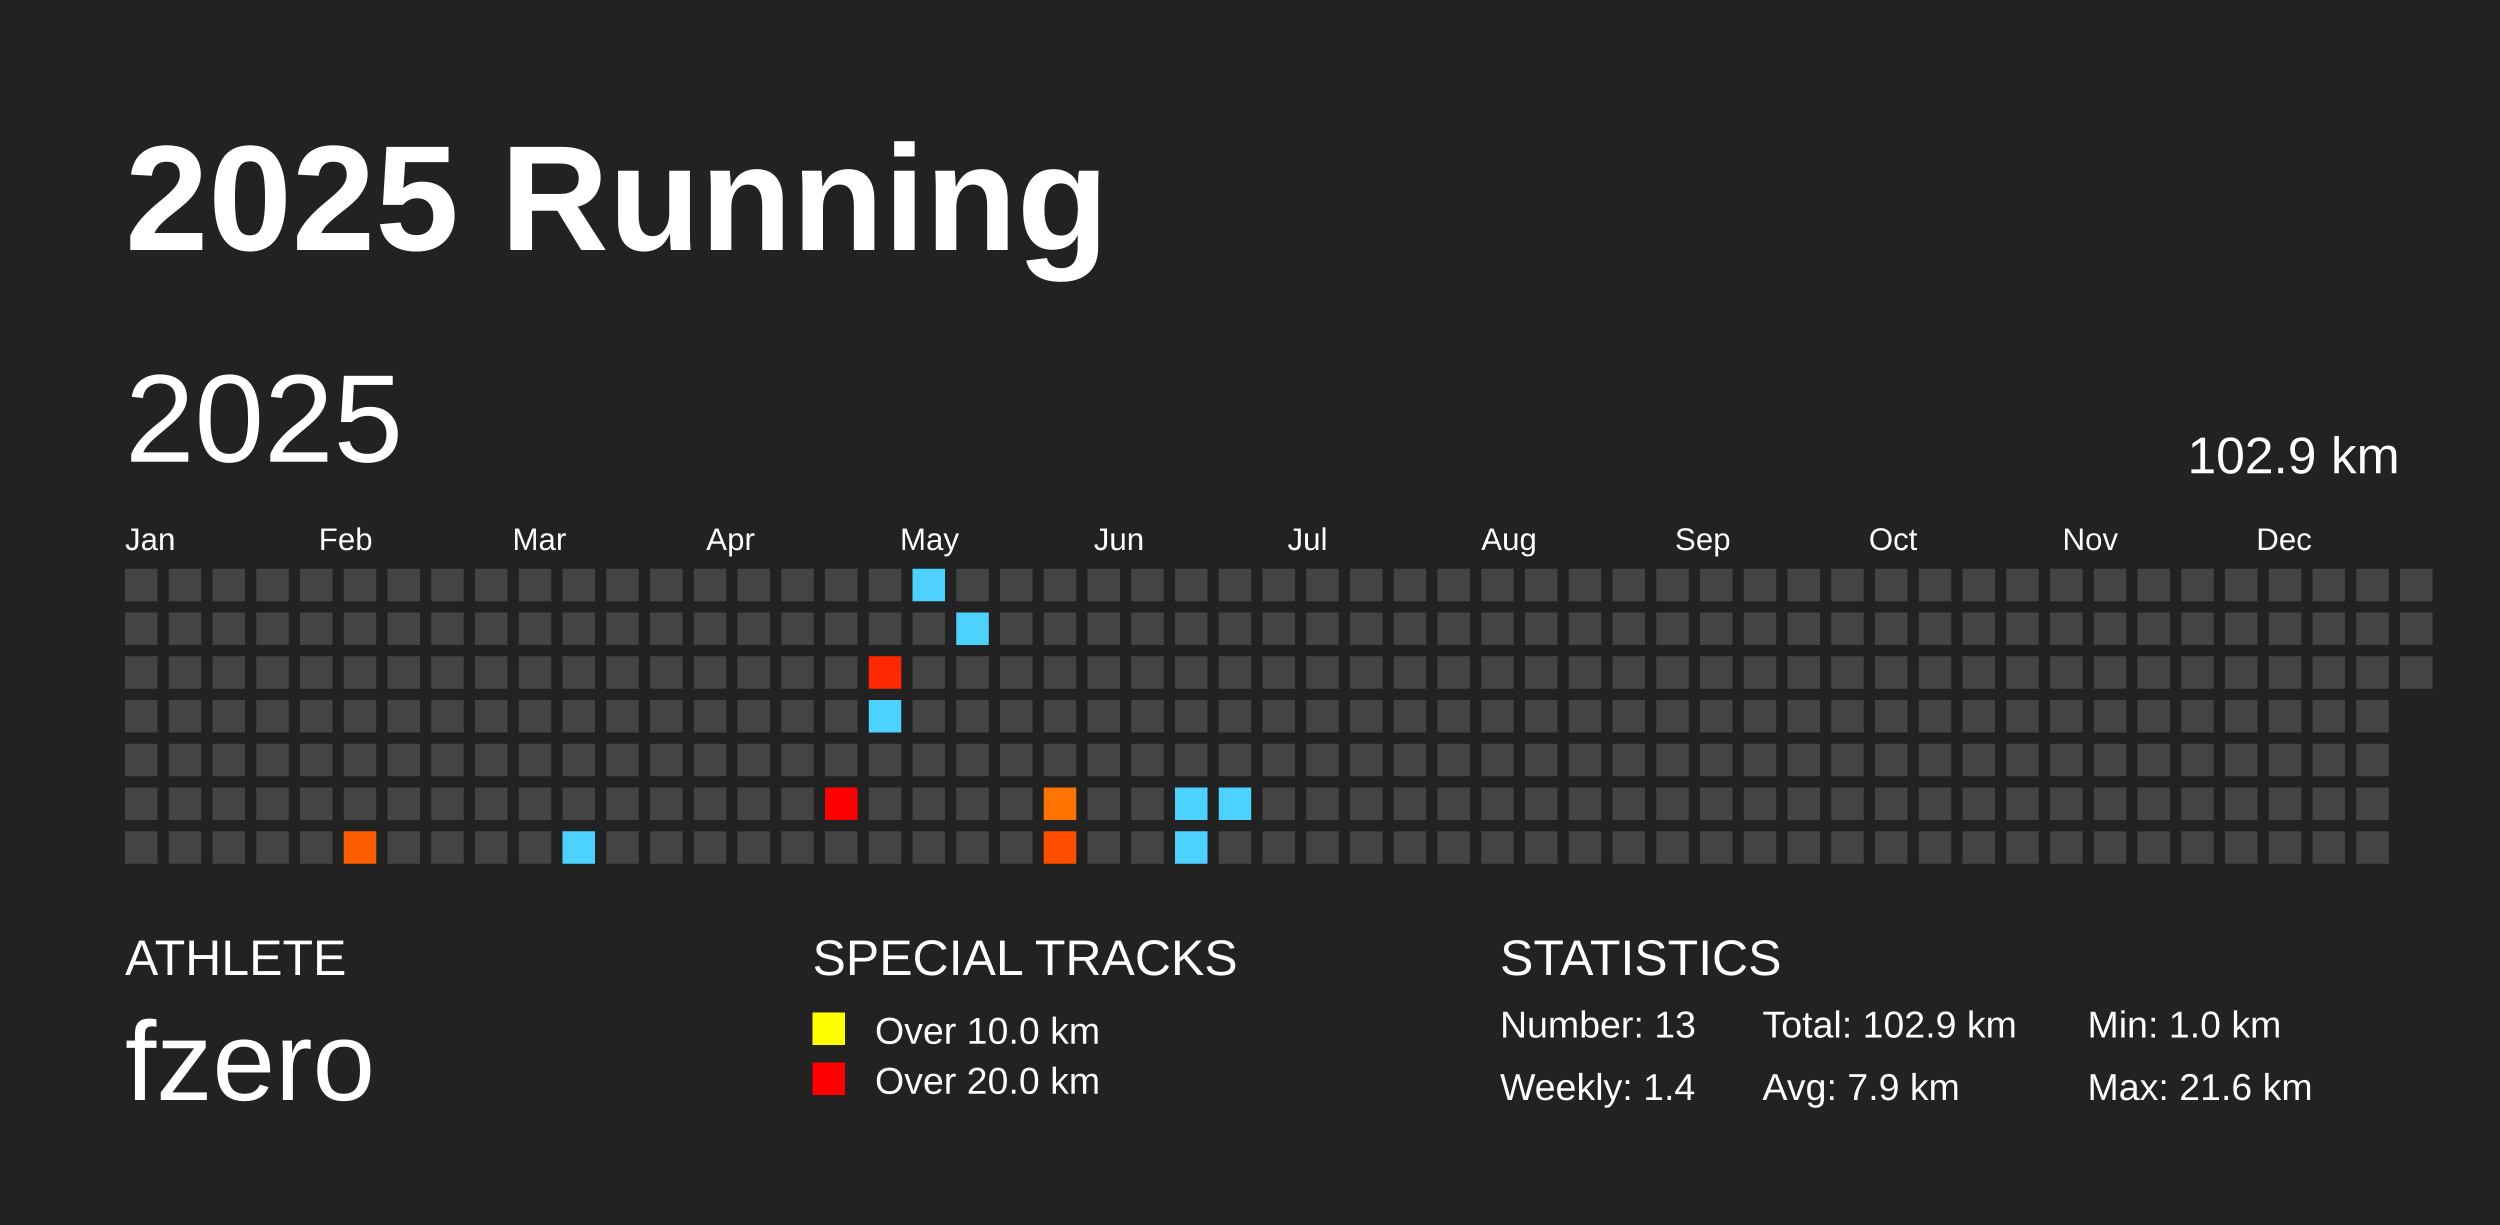
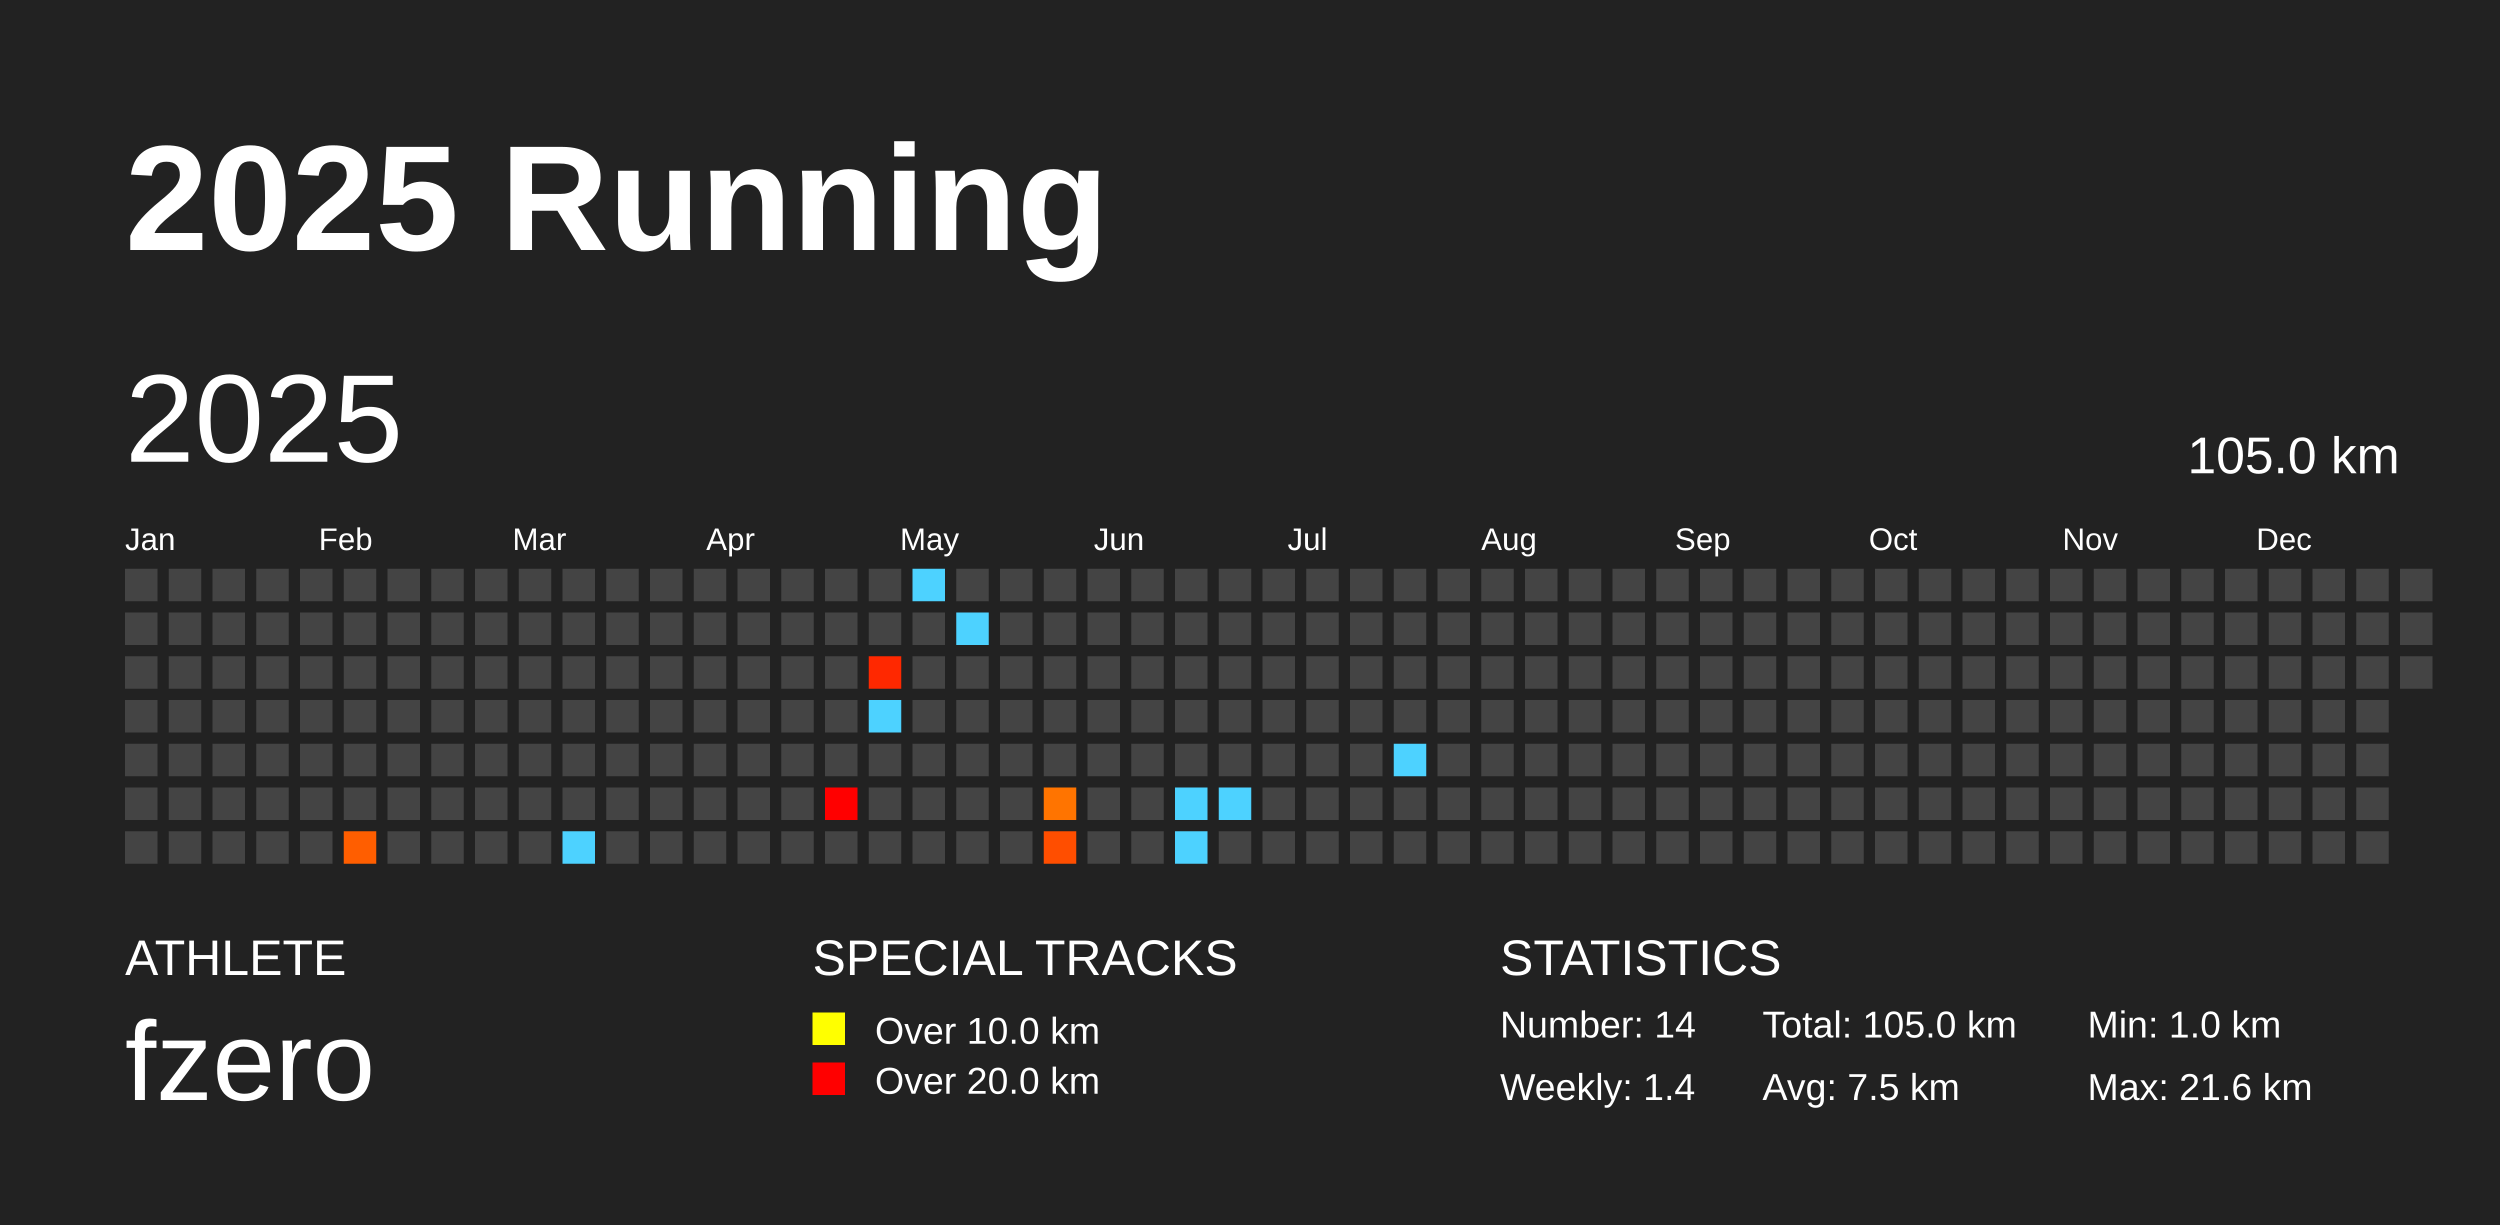
<svg xmlns="http://www.w3.org/2000/svg" baseProfile="full" height="98mm" version="1.1" viewBox="0,0,200,98" width="200mm">
  <defs />
  <rect fill="#222222" height="98" width="200" x="0" y="0" />
  <text fill="#FFFFFF" style="font-size:12px; font-family:Arial; font-weight:bold;" x="10" y="20">2025 Running</text>
  <text fill="#FFFFFF" style="font-size:4px; font-family:Arial" x="10" y="78">ATHLETE</text>
  <text fill="#FFFFFF" style="font-size:9px; font-family:Arial" x="10" y="88">fzero</text>
  <text fill="#FFFFFF" style="font-size:4px; font-family:Arial" x="65" y="78">SPECIAL TRACKS</text>
  <rect fill="yellow" height="2.6" width="2.6" x="65" y="81" />
  <text fill="#FFFFFF" style="font-size:3px; font-family:Arial" x="70" y="83.5">Over 10.0 km</text>
  <rect fill="red" height="2.6" width="2.6" x="65" y="85" />
  <text fill="#FFFFFF" style="font-size:3px; font-family:Arial" x="70" y="87.5">Over 20.0 km</text>
  <text fill="#FFFFFF" style="font-size:4px; font-family:Arial" x="120" y="78">STATISTICS</text>
-   <text fill="#FFFFFF" style="font-size:3px; font-family:Arial" x="120" y="83">Number: 13</text>
+   <text fill="#FFFFFF" style="font-size:3px; font-family:Arial" x="120" y="83">Number: 14</text>
  <text fill="#FFFFFF" style="font-size:3px; font-family:Arial" x="120" y="88">Weekly: 1.4</text>
-   <text fill="#FFFFFF" style="font-size:3px; font-family:Arial" x="141" y="83">Total: 102.9 km</text>
-   <text fill="#FFFFFF" style="font-size:3px; font-family:Arial" x="141" y="88">Avg: 7.9 km</text>
+   <text fill="#FFFFFF" style="font-size:3px; font-family:Arial" x="141" y="83">Total: 105.0 km</text>
+   <text fill="#FFFFFF" style="font-size:3px; font-family:Arial" x="141" y="88">Avg: 7.5 km</text>
  <text fill="#FFFFFF" style="font-size:3px; font-family:Arial" x="167" y="83">Min: 1.0 km</text>
  <text fill="#FFFFFF" style="font-size:3px; font-family:Arial" x="167" y="88">Max: 21.6 km</text>
  <text dominant-baseline="hanging" fill="#FFFFFF" style="font-size:10.0px; font-family:Arial;" x="10" y="30">2025</text>
-   <text dominant-baseline="hanging" fill="#FFFFFF" style="font-size:4.125px; font-family:Arial;" x="175" y="35">102.9 km</text>
+   <text dominant-baseline="hanging" fill="#FFFFFF" style="font-size:4.125px; font-family:Arial;" x="175" y="35">105.0 km</text>
  <text fill="#FFFFFF" style="font-size:2.5px; font-family:Arial" x="10.0" y="44">Jan</text>
  <text fill="#FFFFFF" style="font-size:2.5px; font-family:Arial" x="25.5" y="44">Feb</text>
  <text fill="#FFFFFF" style="font-size:2.5px; font-family:Arial" x="41.0" y="44">Mar</text>
  <text fill="#FFFFFF" style="font-size:2.5px; font-family:Arial" x="56.5" y="44">Apr</text>
  <text fill="#FFFFFF" style="font-size:2.5px; font-family:Arial" x="72.0" y="44">May</text>
  <text fill="#FFFFFF" style="font-size:2.5px; font-family:Arial" x="87.5" y="44">Jun</text>
  <text fill="#FFFFFF" style="font-size:2.5px; font-family:Arial" x="103.0" y="44">Jul</text>
  <text fill="#FFFFFF" style="font-size:2.5px; font-family:Arial" x="118.5" y="44">Aug</text>
  <text fill="#FFFFFF" style="font-size:2.5px; font-family:Arial" x="134.0" y="44">Sep</text>
  <text fill="#FFFFFF" style="font-size:2.5px; font-family:Arial" x="149.5" y="44">Oct</text>
  <text fill="#FFFFFF" style="font-size:2.5px; font-family:Arial" x="165.0" y="44">Nov</text>
  <text fill="#FFFFFF" style="font-size:2.5px; font-family:Arial" x="180.5" y="44">Dec</text>
  <rect fill="#444444" height="2.6" width="2.6" x="10.0" y="45.5" />
  <rect fill="#444444" height="2.6" width="2.6" x="10.0" y="49.0" />
  <rect fill="#444444" height="2.6" width="2.6" x="10.0" y="52.5" />
  <rect fill="#444444" height="2.6" width="2.6" x="10.0" y="56.0" />
  <rect fill="#444444" height="2.6" width="2.6" x="10.0" y="59.5" />
  <rect fill="#444444" height="2.6" width="2.6" x="10.0" y="63.0" />
  <rect fill="#444444" height="2.6" width="2.6" x="10.0" y="66.5" />
  <rect fill="#444444" height="2.6" width="2.6" x="13.5" y="45.5" />
  <rect fill="#444444" height="2.6" width="2.6" x="13.5" y="49.0" />
  <rect fill="#444444" height="2.6" width="2.6" x="13.5" y="52.5" />
  <rect fill="#444444" height="2.6" width="2.6" x="13.5" y="56.0" />
  <rect fill="#444444" height="2.6" width="2.6" x="13.5" y="59.5" />
  <rect fill="#444444" height="2.6" width="2.6" x="13.5" y="63.0" />
  <rect fill="#444444" height="2.6" width="2.6" x="13.5" y="66.5" />
  <rect fill="#444444" height="2.6" width="2.6" x="17.0" y="45.5" />
  <rect fill="#444444" height="2.6" width="2.6" x="17.0" y="49.0" />
  <rect fill="#444444" height="2.6" width="2.6" x="17.0" y="52.5" />
  <rect fill="#444444" height="2.6" width="2.6" x="17.0" y="56.0" />
  <rect fill="#444444" height="2.6" width="2.6" x="17.0" y="59.5" />
  <rect fill="#444444" height="2.6" width="2.6" x="17.0" y="63.0" />
  <rect fill="#444444" height="2.6" width="2.6" x="17.0" y="66.5" />
  <rect fill="#444444" height="2.6" width="2.6" x="20.5" y="45.5" />
  <rect fill="#444444" height="2.6" width="2.6" x="20.5" y="49.0" />
  <rect fill="#444444" height="2.6" width="2.6" x="20.5" y="52.5" />
  <rect fill="#444444" height="2.6" width="2.6" x="20.5" y="56.0" />
  <rect fill="#444444" height="2.6" width="2.6" x="20.5" y="59.5" />
  <rect fill="#444444" height="2.6" width="2.6" x="20.5" y="63.0" />
  <rect fill="#444444" height="2.6" width="2.6" x="20.5" y="66.5" />
  <rect fill="#444444" height="2.6" width="2.6" x="24.0" y="45.5" />
  <rect fill="#444444" height="2.6" width="2.6" x="24.0" y="49.0" />
  <rect fill="#444444" height="2.6" width="2.6" x="24.0" y="52.5" />
  <rect fill="#444444" height="2.6" width="2.6" x="24.0" y="56.0" />
  <rect fill="#444444" height="2.6" width="2.6" x="24.0" y="59.5" />
  <rect fill="#444444" height="2.6" width="2.6" x="24.0" y="63.0" />
  <rect fill="#444444" height="2.6" width="2.6" x="24.0" y="66.5" />
  <rect fill="#444444" height="2.6" width="2.6" x="27.5" y="45.5" />
  <rect fill="#444444" height="2.6" width="2.6" x="27.5" y="49.0" />
  <rect fill="#444444" height="2.6" width="2.6" x="27.5" y="52.5" />
  <rect fill="#444444" height="2.6" width="2.6" x="27.5" y="56.0" />
  <rect fill="#444444" height="2.6" width="2.6" x="27.5" y="59.5" />
  <rect fill="#444444" height="2.6" width="2.6" x="27.5" y="63.0" />
  <rect fill="#ff5e00" height="2.6" width="2.6" x="27.5" y="66.5" />
  <rect fill="#444444" height="2.6" width="2.6" x="31.0" y="45.5" />
  <rect fill="#444444" height="2.6" width="2.6" x="31.0" y="49.0" />
  <rect fill="#444444" height="2.6" width="2.6" x="31.0" y="52.5" />
  <rect fill="#444444" height="2.6" width="2.6" x="31.0" y="56.0" />
  <rect fill="#444444" height="2.6" width="2.6" x="31.0" y="59.5" />
  <rect fill="#444444" height="2.6" width="2.6" x="31.0" y="63.0" />
  <rect fill="#444444" height="2.6" width="2.6" x="31.0" y="66.5" />
  <rect fill="#444444" height="2.6" width="2.6" x="34.5" y="45.5" />
  <rect fill="#444444" height="2.6" width="2.6" x="34.5" y="49.0" />
  <rect fill="#444444" height="2.6" width="2.6" x="34.5" y="52.5" />
  <rect fill="#444444" height="2.6" width="2.6" x="34.5" y="56.0" />
  <rect fill="#444444" height="2.6" width="2.6" x="34.5" y="59.5" />
  <rect fill="#444444" height="2.6" width="2.6" x="34.5" y="63.0" />
  <rect fill="#444444" height="2.6" width="2.6" x="34.5" y="66.5" />
  <rect fill="#444444" height="2.6" width="2.6" x="38.0" y="45.5" />
  <rect fill="#444444" height="2.6" width="2.6" x="38.0" y="49.0" />
  <rect fill="#444444" height="2.6" width="2.6" x="38.0" y="52.5" />
  <rect fill="#444444" height="2.6" width="2.6" x="38.0" y="56.0" />
  <rect fill="#444444" height="2.6" width="2.6" x="38.0" y="59.5" />
  <rect fill="#444444" height="2.6" width="2.6" x="38.0" y="63.0" />
  <rect fill="#444444" height="2.6" width="2.6" x="38.0" y="66.5" />
  <rect fill="#444444" height="2.6" width="2.6" x="41.5" y="45.5" />
  <rect fill="#444444" height="2.6" width="2.6" x="41.5" y="49.0" />
  <rect fill="#444444" height="2.6" width="2.6" x="41.5" y="52.5" />
  <rect fill="#444444" height="2.6" width="2.6" x="41.5" y="56.0" />
  <rect fill="#444444" height="2.6" width="2.6" x="41.5" y="59.5" />
  <rect fill="#444444" height="2.6" width="2.6" x="41.5" y="63.0" />
  <rect fill="#444444" height="2.6" width="2.6" x="41.5" y="66.5" />
  <rect fill="#444444" height="2.6" width="2.6" x="45.0" y="45.5" />
  <rect fill="#444444" height="2.6" width="2.6" x="45.0" y="49.0" />
  <rect fill="#444444" height="2.6" width="2.6" x="45.0" y="52.5" />
  <rect fill="#444444" height="2.6" width="2.6" x="45.0" y="56.0" />
  <rect fill="#444444" height="2.6" width="2.6" x="45.0" y="59.5" />
  <rect fill="#444444" height="2.6" width="2.6" x="45.0" y="63.0" />
  <rect fill="#4dd2ff" height="2.6" width="2.6" x="45.0" y="66.5" />
  <rect fill="#444444" height="2.6" width="2.6" x="48.5" y="45.5" />
  <rect fill="#444444" height="2.6" width="2.6" x="48.5" y="49.0" />
  <rect fill="#444444" height="2.6" width="2.6" x="48.5" y="52.5" />
  <rect fill="#444444" height="2.6" width="2.6" x="48.5" y="56.0" />
  <rect fill="#444444" height="2.6" width="2.6" x="48.5" y="59.5" />
  <rect fill="#444444" height="2.6" width="2.6" x="48.5" y="63.0" />
  <rect fill="#444444" height="2.6" width="2.6" x="48.5" y="66.5" />
  <rect fill="#444444" height="2.6" width="2.6" x="52.0" y="45.5" />
  <rect fill="#444444" height="2.6" width="2.6" x="52.0" y="49.0" />
  <rect fill="#444444" height="2.6" width="2.6" x="52.0" y="52.5" />
  <rect fill="#444444" height="2.6" width="2.6" x="52.0" y="56.0" />
  <rect fill="#444444" height="2.6" width="2.6" x="52.0" y="59.5" />
  <rect fill="#444444" height="2.6" width="2.6" x="52.0" y="63.0" />
  <rect fill="#444444" height="2.6" width="2.6" x="52.0" y="66.5" />
  <rect fill="#444444" height="2.6" width="2.6" x="55.5" y="45.5" />
  <rect fill="#444444" height="2.6" width="2.6" x="55.5" y="49.0" />
  <rect fill="#444444" height="2.6" width="2.6" x="55.5" y="52.5" />
  <rect fill="#444444" height="2.6" width="2.6" x="55.5" y="56.0" />
  <rect fill="#444444" height="2.6" width="2.6" x="55.5" y="59.5" />
  <rect fill="#444444" height="2.6" width="2.6" x="55.5" y="63.0" />
  <rect fill="#444444" height="2.6" width="2.6" x="55.5" y="66.5" />
  <rect fill="#444444" height="2.6" width="2.6" x="59.0" y="45.5" />
  <rect fill="#444444" height="2.6" width="2.6" x="59.0" y="49.0" />
  <rect fill="#444444" height="2.6" width="2.6" x="59.0" y="52.5" />
  <rect fill="#444444" height="2.6" width="2.6" x="59.0" y="56.0" />
  <rect fill="#444444" height="2.6" width="2.6" x="59.0" y="59.5" />
  <rect fill="#444444" height="2.6" width="2.6" x="59.0" y="63.0" />
  <rect fill="#444444" height="2.6" width="2.6" x="59.0" y="66.5" />
  <rect fill="#444444" height="2.6" width="2.6" x="62.5" y="45.5" />
  <rect fill="#444444" height="2.6" width="2.6" x="62.5" y="49.0" />
  <rect fill="#444444" height="2.6" width="2.6" x="62.5" y="52.5" />
  <rect fill="#444444" height="2.6" width="2.6" x="62.5" y="56.0" />
  <rect fill="#444444" height="2.6" width="2.6" x="62.5" y="59.5" />
  <rect fill="#444444" height="2.6" width="2.6" x="62.5" y="63.0" />
  <rect fill="#444444" height="2.6" width="2.6" x="62.5" y="66.5" />
  <rect fill="#444444" height="2.6" width="2.6" x="66.0" y="45.5" />
  <rect fill="#444444" height="2.6" width="2.6" x="66.0" y="49.0" />
  <rect fill="#444444" height="2.6" width="2.6" x="66.0" y="52.5" />
  <rect fill="#444444" height="2.6" width="2.6" x="66.0" y="56.0" />
  <rect fill="#444444" height="2.6" width="2.6" x="66.0" y="59.5" />
  <rect fill="red" height="2.6" width="2.6" x="66.0" y="63.0" />
  <rect fill="#444444" height="2.6" width="2.6" x="66.0" y="66.5" />
  <rect fill="#444444" height="2.6" width="2.6" x="69.5" y="45.5" />
  <rect fill="#444444" height="2.6" width="2.6" x="69.5" y="49.0" />
  <rect fill="#ff2800" height="2.6" width="2.6" x="69.5" y="52.5" />
  <rect fill="#4dd2ff" height="2.6" width="2.6" x="69.5" y="56.0" />
  <rect fill="#444444" height="2.6" width="2.6" x="69.5" y="59.5" />
  <rect fill="#444444" height="2.6" width="2.6" x="69.5" y="63.0" />
  <rect fill="#444444" height="2.6" width="2.6" x="69.5" y="66.5" />
  <rect fill="#4dd2ff" height="2.6" width="2.6" x="73.0" y="45.5" />
  <rect fill="#444444" height="2.6" width="2.6" x="73.0" y="49.0" />
  <rect fill="#444444" height="2.6" width="2.6" x="73.0" y="52.5" />
  <rect fill="#444444" height="2.6" width="2.6" x="73.0" y="56.0" />
  <rect fill="#444444" height="2.6" width="2.6" x="73.0" y="59.5" />
  <rect fill="#444444" height="2.6" width="2.6" x="73.0" y="63.0" />
  <rect fill="#444444" height="2.6" width="2.6" x="73.0" y="66.5" />
  <rect fill="#444444" height="2.6" width="2.6" x="76.5" y="45.5" />
  <rect fill="#4dd2ff" height="2.6" width="2.6" x="76.5" y="49.0" />
  <rect fill="#444444" height="2.6" width="2.6" x="76.5" y="52.5" />
  <rect fill="#444444" height="2.6" width="2.6" x="76.5" y="56.0" />
  <rect fill="#444444" height="2.6" width="2.6" x="76.5" y="59.5" />
  <rect fill="#444444" height="2.6" width="2.6" x="76.5" y="63.0" />
  <rect fill="#444444" height="2.6" width="2.6" x="76.5" y="66.5" />
  <rect fill="#444444" height="2.6" width="2.6" x="80.0" y="45.5" />
  <rect fill="#444444" height="2.6" width="2.6" x="80.0" y="49.0" />
  <rect fill="#444444" height="2.6" width="2.6" x="80.0" y="52.5" />
  <rect fill="#444444" height="2.6" width="2.6" x="80.0" y="56.0" />
  <rect fill="#444444" height="2.6" width="2.6" x="80.0" y="59.5" />
  <rect fill="#444444" height="2.6" width="2.6" x="80.0" y="63.0" />
  <rect fill="#444444" height="2.6" width="2.6" x="80.0" y="66.5" />
  <rect fill="#444444" height="2.6" width="2.6" x="83.5" y="45.5" />
  <rect fill="#444444" height="2.6" width="2.6" x="83.5" y="49.0" />
  <rect fill="#444444" height="2.6" width="2.6" x="83.5" y="52.5" />
  <rect fill="#444444" height="2.6" width="2.6" x="83.5" y="56.0" />
  <rect fill="#444444" height="2.6" width="2.6" x="83.5" y="59.5" />
  <rect fill="#ff7400" height="2.6" width="2.6" x="83.5" y="63.0" />
  <rect fill="#ff4e00" height="2.6" width="2.6" x="83.5" y="66.5" />
  <rect fill="#444444" height="2.6" width="2.6" x="87.0" y="45.5" />
  <rect fill="#444444" height="2.6" width="2.6" x="87.0" y="49.0" />
  <rect fill="#444444" height="2.6" width="2.6" x="87.0" y="52.5" />
  <rect fill="#444444" height="2.6" width="2.6" x="87.0" y="56.0" />
  <rect fill="#444444" height="2.6" width="2.6" x="87.0" y="59.5" />
  <rect fill="#444444" height="2.6" width="2.6" x="87.0" y="63.0" />
  <rect fill="#444444" height="2.6" width="2.6" x="87.0" y="66.5" />
  <rect fill="#444444" height="2.6" width="2.6" x="90.5" y="45.5" />
  <rect fill="#444444" height="2.6" width="2.6" x="90.5" y="49.0" />
  <rect fill="#444444" height="2.6" width="2.6" x="90.5" y="52.5" />
  <rect fill="#444444" height="2.6" width="2.6" x="90.5" y="56.0" />
  <rect fill="#444444" height="2.6" width="2.6" x="90.5" y="59.5" />
  <rect fill="#444444" height="2.6" width="2.6" x="90.5" y="63.0" />
  <rect fill="#444444" height="2.6" width="2.6" x="90.5" y="66.5" />
  <rect fill="#444444" height="2.6" width="2.6" x="94.0" y="45.5" />
  <rect fill="#444444" height="2.6" width="2.6" x="94.0" y="49.0" />
  <rect fill="#444444" height="2.6" width="2.6" x="94.0" y="52.5" />
  <rect fill="#444444" height="2.6" width="2.6" x="94.0" y="56.0" />
  <rect fill="#444444" height="2.6" width="2.6" x="94.0" y="59.5" />
  <rect fill="#4dd2ff" height="2.6" width="2.6" x="94.0" y="63.0" />
  <rect fill="#4dd2ff" height="2.6" width="2.6" x="94.0" y="66.5" />
  <rect fill="#444444" height="2.6" width="2.6" x="97.5" y="45.5" />
  <rect fill="#444444" height="2.6" width="2.6" x="97.5" y="49.0" />
  <rect fill="#444444" height="2.6" width="2.6" x="97.5" y="52.5" />
  <rect fill="#444444" height="2.6" width="2.6" x="97.5" y="56.0" />
  <rect fill="#444444" height="2.6" width="2.6" x="97.5" y="59.5" />
  <rect fill="#4dd2ff" height="2.6" width="2.6" x="97.5" y="63.0" />
  <rect fill="#444444" height="2.6" width="2.6" x="97.5" y="66.5" />
  <rect fill="#444444" height="2.6" width="2.6" x="101.0" y="45.5" />
  <rect fill="#444444" height="2.6" width="2.6" x="101.0" y="49.0" />
  <rect fill="#444444" height="2.6" width="2.6" x="101.0" y="52.5" />
  <rect fill="#444444" height="2.6" width="2.6" x="101.0" y="56.0" />
  <rect fill="#444444" height="2.6" width="2.6" x="101.0" y="59.5" />
  <rect fill="#444444" height="2.6" width="2.6" x="101.0" y="63.0" />
  <rect fill="#444444" height="2.6" width="2.6" x="101.0" y="66.5" />
  <rect fill="#444444" height="2.6" width="2.6" x="104.5" y="45.5" />
  <rect fill="#444444" height="2.6" width="2.6" x="104.5" y="49.0" />
  <rect fill="#444444" height="2.6" width="2.6" x="104.5" y="52.5" />
  <rect fill="#444444" height="2.6" width="2.6" x="104.5" y="56.0" />
  <rect fill="#444444" height="2.6" width="2.6" x="104.5" y="59.5" />
  <rect fill="#444444" height="2.6" width="2.6" x="104.5" y="63.0" />
  <rect fill="#444444" height="2.6" width="2.6" x="104.5" y="66.5" />
  <rect fill="#444444" height="2.6" width="2.6" x="108.0" y="45.5" />
  <rect fill="#444444" height="2.6" width="2.6" x="108.0" y="49.0" />
  <rect fill="#444444" height="2.6" width="2.6" x="108.0" y="52.5" />
  <rect fill="#444444" height="2.6" width="2.6" x="108.0" y="56.0" />
  <rect fill="#444444" height="2.6" width="2.6" x="108.0" y="59.5" />
  <rect fill="#444444" height="2.6" width="2.6" x="108.0" y="63.0" />
  <rect fill="#444444" height="2.6" width="2.6" x="108.0" y="66.5" />
  <rect fill="#444444" height="2.6" width="2.6" x="111.5" y="45.5" />
  <rect fill="#444444" height="2.6" width="2.6" x="111.5" y="49.0" />
  <rect fill="#444444" height="2.6" width="2.6" x="111.5" y="52.5" />
  <rect fill="#444444" height="2.6" width="2.6" x="111.5" y="56.0" />
-   <rect fill="#444444" height="2.6" width="2.6" x="111.5" y="59.5" />
+   <rect fill="#4dd2ff" height="2.6" width="2.6" x="111.5" y="59.5" />
  <rect fill="#444444" height="2.6" width="2.6" x="111.5" y="63.0" />
  <rect fill="#444444" height="2.6" width="2.6" x="111.5" y="66.5" />
  <rect fill="#444444" height="2.6" width="2.6" x="115.0" y="45.5" />
  <rect fill="#444444" height="2.6" width="2.6" x="115.0" y="49.0" />
  <rect fill="#444444" height="2.6" width="2.6" x="115.0" y="52.5" />
  <rect fill="#444444" height="2.6" width="2.6" x="115.0" y="56.0" />
  <rect fill="#444444" height="2.6" width="2.6" x="115.0" y="59.5" />
  <rect fill="#444444" height="2.6" width="2.6" x="115.0" y="63.0" />
  <rect fill="#444444" height="2.6" width="2.6" x="115.0" y="66.5" />
  <rect fill="#444444" height="2.6" width="2.6" x="118.5" y="45.5" />
  <rect fill="#444444" height="2.6" width="2.6" x="118.5" y="49.0" />
  <rect fill="#444444" height="2.6" width="2.6" x="118.5" y="52.5" />
  <rect fill="#444444" height="2.6" width="2.6" x="118.5" y="56.0" />
  <rect fill="#444444" height="2.6" width="2.6" x="118.5" y="59.5" />
  <rect fill="#444444" height="2.6" width="2.6" x="118.5" y="63.0" />
  <rect fill="#444444" height="2.6" width="2.6" x="118.5" y="66.5" />
  <rect fill="#444444" height="2.6" width="2.6" x="122.0" y="45.5" />
  <rect fill="#444444" height="2.6" width="2.6" x="122.0" y="49.0" />
  <rect fill="#444444" height="2.6" width="2.6" x="122.0" y="52.5" />
  <rect fill="#444444" height="2.6" width="2.6" x="122.0" y="56.0" />
  <rect fill="#444444" height="2.6" width="2.6" x="122.0" y="59.5" />
  <rect fill="#444444" height="2.6" width="2.6" x="122.0" y="63.0" />
  <rect fill="#444444" height="2.6" width="2.6" x="122.0" y="66.5" />
  <rect fill="#444444" height="2.6" width="2.6" x="125.5" y="45.5" />
  <rect fill="#444444" height="2.6" width="2.6" x="125.5" y="49.0" />
  <rect fill="#444444" height="2.6" width="2.6" x="125.5" y="52.5" />
  <rect fill="#444444" height="2.6" width="2.6" x="125.5" y="56.0" />
  <rect fill="#444444" height="2.6" width="2.6" x="125.5" y="59.5" />
  <rect fill="#444444" height="2.6" width="2.6" x="125.5" y="63.0" />
  <rect fill="#444444" height="2.6" width="2.6" x="125.5" y="66.5" />
  <rect fill="#444444" height="2.6" width="2.6" x="129.0" y="45.5" />
  <rect fill="#444444" height="2.6" width="2.6" x="129.0" y="49.0" />
  <rect fill="#444444" height="2.6" width="2.6" x="129.0" y="52.5" />
  <rect fill="#444444" height="2.6" width="2.6" x="129.0" y="56.0" />
  <rect fill="#444444" height="2.6" width="2.6" x="129.0" y="59.5" />
  <rect fill="#444444" height="2.6" width="2.6" x="129.0" y="63.0" />
  <rect fill="#444444" height="2.6" width="2.6" x="129.0" y="66.5" />
  <rect fill="#444444" height="2.6" width="2.6" x="132.5" y="45.5" />
  <rect fill="#444444" height="2.6" width="2.6" x="132.5" y="49.0" />
  <rect fill="#444444" height="2.6" width="2.6" x="132.5" y="52.5" />
  <rect fill="#444444" height="2.6" width="2.6" x="132.5" y="56.0" />
  <rect fill="#444444" height="2.6" width="2.6" x="132.5" y="59.5" />
  <rect fill="#444444" height="2.6" width="2.6" x="132.5" y="63.0" />
  <rect fill="#444444" height="2.6" width="2.6" x="132.5" y="66.5" />
  <rect fill="#444444" height="2.6" width="2.6" x="136.0" y="45.5" />
  <rect fill="#444444" height="2.6" width="2.6" x="136.0" y="49.0" />
  <rect fill="#444444" height="2.6" width="2.6" x="136.0" y="52.5" />
  <rect fill="#444444" height="2.6" width="2.6" x="136.0" y="56.0" />
  <rect fill="#444444" height="2.6" width="2.6" x="136.0" y="59.5" />
  <rect fill="#444444" height="2.6" width="2.6" x="136.0" y="63.0" />
  <rect fill="#444444" height="2.6" width="2.6" x="136.0" y="66.5" />
  <rect fill="#444444" height="2.6" width="2.6" x="139.5" y="45.5" />
  <rect fill="#444444" height="2.6" width="2.6" x="139.5" y="49.0" />
  <rect fill="#444444" height="2.6" width="2.6" x="139.5" y="52.5" />
  <rect fill="#444444" height="2.6" width="2.6" x="139.5" y="56.0" />
  <rect fill="#444444" height="2.6" width="2.6" x="139.5" y="59.5" />
  <rect fill="#444444" height="2.6" width="2.6" x="139.5" y="63.0" />
  <rect fill="#444444" height="2.6" width="2.6" x="139.5" y="66.5" />
  <rect fill="#444444" height="2.6" width="2.6" x="143.0" y="45.5" />
  <rect fill="#444444" height="2.6" width="2.6" x="143.0" y="49.0" />
  <rect fill="#444444" height="2.6" width="2.6" x="143.0" y="52.5" />
  <rect fill="#444444" height="2.6" width="2.6" x="143.0" y="56.0" />
  <rect fill="#444444" height="2.6" width="2.6" x="143.0" y="59.5" />
  <rect fill="#444444" height="2.6" width="2.6" x="143.0" y="63.0" />
  <rect fill="#444444" height="2.6" width="2.6" x="143.0" y="66.5" />
  <rect fill="#444444" height="2.6" width="2.6" x="146.5" y="45.5" />
  <rect fill="#444444" height="2.6" width="2.6" x="146.5" y="49.0" />
  <rect fill="#444444" height="2.6" width="2.6" x="146.5" y="52.5" />
  <rect fill="#444444" height="2.6" width="2.6" x="146.5" y="56.0" />
  <rect fill="#444444" height="2.6" width="2.6" x="146.5" y="59.5" />
  <rect fill="#444444" height="2.6" width="2.6" x="146.5" y="63.0" />
  <rect fill="#444444" height="2.6" width="2.6" x="146.5" y="66.5" />
  <rect fill="#444444" height="2.6" width="2.6" x="150.0" y="45.5" />
  <rect fill="#444444" height="2.6" width="2.6" x="150.0" y="49.0" />
  <rect fill="#444444" height="2.6" width="2.6" x="150.0" y="52.5" />
  <rect fill="#444444" height="2.6" width="2.6" x="150.0" y="56.0" />
  <rect fill="#444444" height="2.6" width="2.6" x="150.0" y="59.5" />
  <rect fill="#444444" height="2.6" width="2.6" x="150.0" y="63.0" />
  <rect fill="#444444" height="2.6" width="2.6" x="150.0" y="66.5" />
  <rect fill="#444444" height="2.6" width="2.6" x="153.5" y="45.5" />
  <rect fill="#444444" height="2.6" width="2.6" x="153.5" y="49.0" />
  <rect fill="#444444" height="2.6" width="2.6" x="153.5" y="52.5" />
  <rect fill="#444444" height="2.6" width="2.6" x="153.5" y="56.0" />
  <rect fill="#444444" height="2.6" width="2.6" x="153.5" y="59.5" />
  <rect fill="#444444" height="2.6" width="2.6" x="153.5" y="63.0" />
  <rect fill="#444444" height="2.6" width="2.6" x="153.5" y="66.5" />
  <rect fill="#444444" height="2.6" width="2.6" x="157.0" y="45.5" />
  <rect fill="#444444" height="2.6" width="2.6" x="157.0" y="49.0" />
  <rect fill="#444444" height="2.6" width="2.6" x="157.0" y="52.5" />
  <rect fill="#444444" height="2.6" width="2.6" x="157.0" y="56.0" />
  <rect fill="#444444" height="2.6" width="2.6" x="157.0" y="59.5" />
  <rect fill="#444444" height="2.6" width="2.6" x="157.0" y="63.0" />
  <rect fill="#444444" height="2.6" width="2.6" x="157.0" y="66.5" />
  <rect fill="#444444" height="2.6" width="2.6" x="160.5" y="45.5" />
  <rect fill="#444444" height="2.6" width="2.6" x="160.5" y="49.0" />
  <rect fill="#444444" height="2.6" width="2.6" x="160.5" y="52.5" />
  <rect fill="#444444" height="2.6" width="2.6" x="160.5" y="56.0" />
  <rect fill="#444444" height="2.6" width="2.6" x="160.5" y="59.5" />
  <rect fill="#444444" height="2.6" width="2.6" x="160.5" y="63.0" />
  <rect fill="#444444" height="2.6" width="2.6" x="160.5" y="66.5" />
  <rect fill="#444444" height="2.6" width="2.6" x="164.0" y="45.5" />
  <rect fill="#444444" height="2.6" width="2.6" x="164.0" y="49.0" />
  <rect fill="#444444" height="2.6" width="2.6" x="164.0" y="52.5" />
  <rect fill="#444444" height="2.6" width="2.6" x="164.0" y="56.0" />
  <rect fill="#444444" height="2.6" width="2.6" x="164.0" y="59.5" />
  <rect fill="#444444" height="2.6" width="2.6" x="164.0" y="63.0" />
  <rect fill="#444444" height="2.6" width="2.6" x="164.0" y="66.5" />
  <rect fill="#444444" height="2.6" width="2.6" x="167.5" y="45.5" />
  <rect fill="#444444" height="2.6" width="2.6" x="167.5" y="49.0" />
  <rect fill="#444444" height="2.6" width="2.6" x="167.5" y="52.5" />
  <rect fill="#444444" height="2.6" width="2.6" x="167.5" y="56.0" />
  <rect fill="#444444" height="2.6" width="2.6" x="167.5" y="59.5" />
  <rect fill="#444444" height="2.6" width="2.6" x="167.5" y="63.0" />
  <rect fill="#444444" height="2.6" width="2.6" x="167.5" y="66.5" />
  <rect fill="#444444" height="2.6" width="2.6" x="171.0" y="45.5" />
  <rect fill="#444444" height="2.6" width="2.6" x="171.0" y="49.0" />
  <rect fill="#444444" height="2.6" width="2.6" x="171.0" y="52.5" />
  <rect fill="#444444" height="2.6" width="2.6" x="171.0" y="56.0" />
  <rect fill="#444444" height="2.6" width="2.6" x="171.0" y="59.5" />
  <rect fill="#444444" height="2.6" width="2.6" x="171.0" y="63.0" />
  <rect fill="#444444" height="2.6" width="2.6" x="171.0" y="66.5" />
  <rect fill="#444444" height="2.6" width="2.6" x="174.5" y="45.5" />
  <rect fill="#444444" height="2.6" width="2.6" x="174.5" y="49.0" />
  <rect fill="#444444" height="2.6" width="2.6" x="174.5" y="52.5" />
  <rect fill="#444444" height="2.6" width="2.6" x="174.5" y="56.0" />
  <rect fill="#444444" height="2.6" width="2.6" x="174.5" y="59.5" />
  <rect fill="#444444" height="2.6" width="2.6" x="174.5" y="63.0" />
  <rect fill="#444444" height="2.6" width="2.6" x="174.5" y="66.5" />
  <rect fill="#444444" height="2.6" width="2.6" x="178.0" y="45.5" />
  <rect fill="#444444" height="2.6" width="2.6" x="178.0" y="49.0" />
  <rect fill="#444444" height="2.6" width="2.6" x="178.0" y="52.5" />
  <rect fill="#444444" height="2.6" width="2.6" x="178.0" y="56.0" />
  <rect fill="#444444" height="2.6" width="2.6" x="178.0" y="59.5" />
  <rect fill="#444444" height="2.6" width="2.6" x="178.0" y="63.0" />
  <rect fill="#444444" height="2.6" width="2.6" x="178.0" y="66.5" />
  <rect fill="#444444" height="2.6" width="2.6" x="181.5" y="45.5" />
  <rect fill="#444444" height="2.6" width="2.6" x="181.5" y="49.0" />
  <rect fill="#444444" height="2.6" width="2.6" x="181.5" y="52.5" />
  <rect fill="#444444" height="2.6" width="2.6" x="181.5" y="56.0" />
  <rect fill="#444444" height="2.6" width="2.6" x="181.5" y="59.5" />
  <rect fill="#444444" height="2.6" width="2.6" x="181.5" y="63.0" />
  <rect fill="#444444" height="2.6" width="2.6" x="181.5" y="66.5" />
  <rect fill="#444444" height="2.6" width="2.6" x="185.0" y="45.5" />
  <rect fill="#444444" height="2.6" width="2.6" x="185.0" y="49.0" />
  <rect fill="#444444" height="2.6" width="2.6" x="185.0" y="52.5" />
  <rect fill="#444444" height="2.6" width="2.6" x="185.0" y="56.0" />
  <rect fill="#444444" height="2.6" width="2.6" x="185.0" y="59.5" />
  <rect fill="#444444" height="2.6" width="2.6" x="185.0" y="63.0" />
  <rect fill="#444444" height="2.6" width="2.6" x="185.0" y="66.5" />
  <rect fill="#444444" height="2.6" width="2.6" x="188.5" y="45.5" />
  <rect fill="#444444" height="2.6" width="2.6" x="188.5" y="49.0" />
  <rect fill="#444444" height="2.6" width="2.6" x="188.5" y="52.5" />
  <rect fill="#444444" height="2.6" width="2.6" x="188.5" y="56.0" />
  <rect fill="#444444" height="2.6" width="2.6" x="188.5" y="59.5" />
  <rect fill="#444444" height="2.6" width="2.6" x="188.5" y="63.0" />
  <rect fill="#444444" height="2.6" width="2.6" x="188.5" y="66.5" />
  <rect fill="#444444" height="2.6" width="2.6" x="192.0" y="45.5" />
  <rect fill="#444444" height="2.6" width="2.6" x="192.0" y="49.0" />
  <rect fill="#444444" height="2.6" width="2.6" x="192.0" y="52.5" />
</svg>
